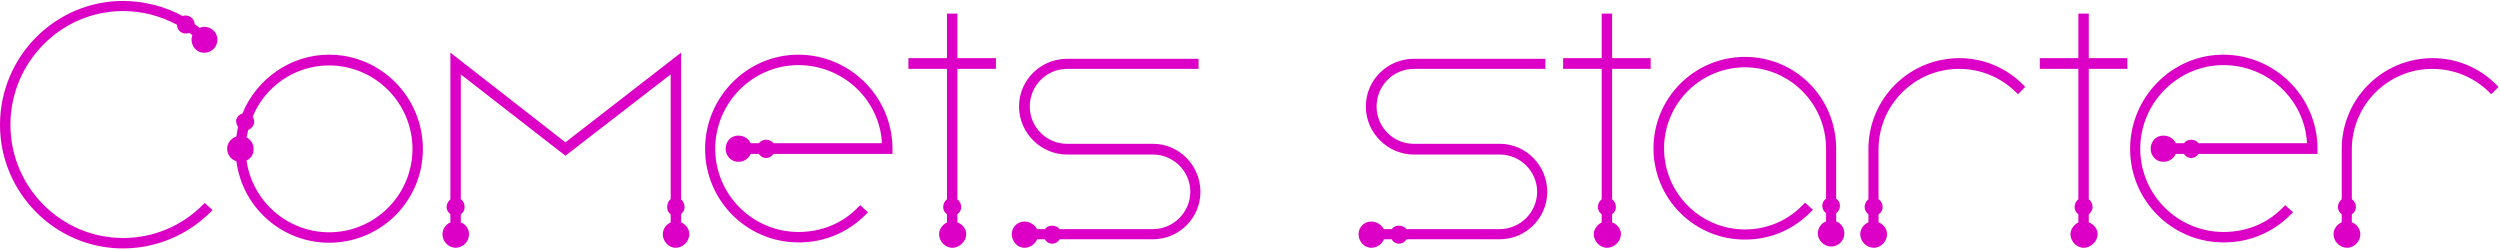
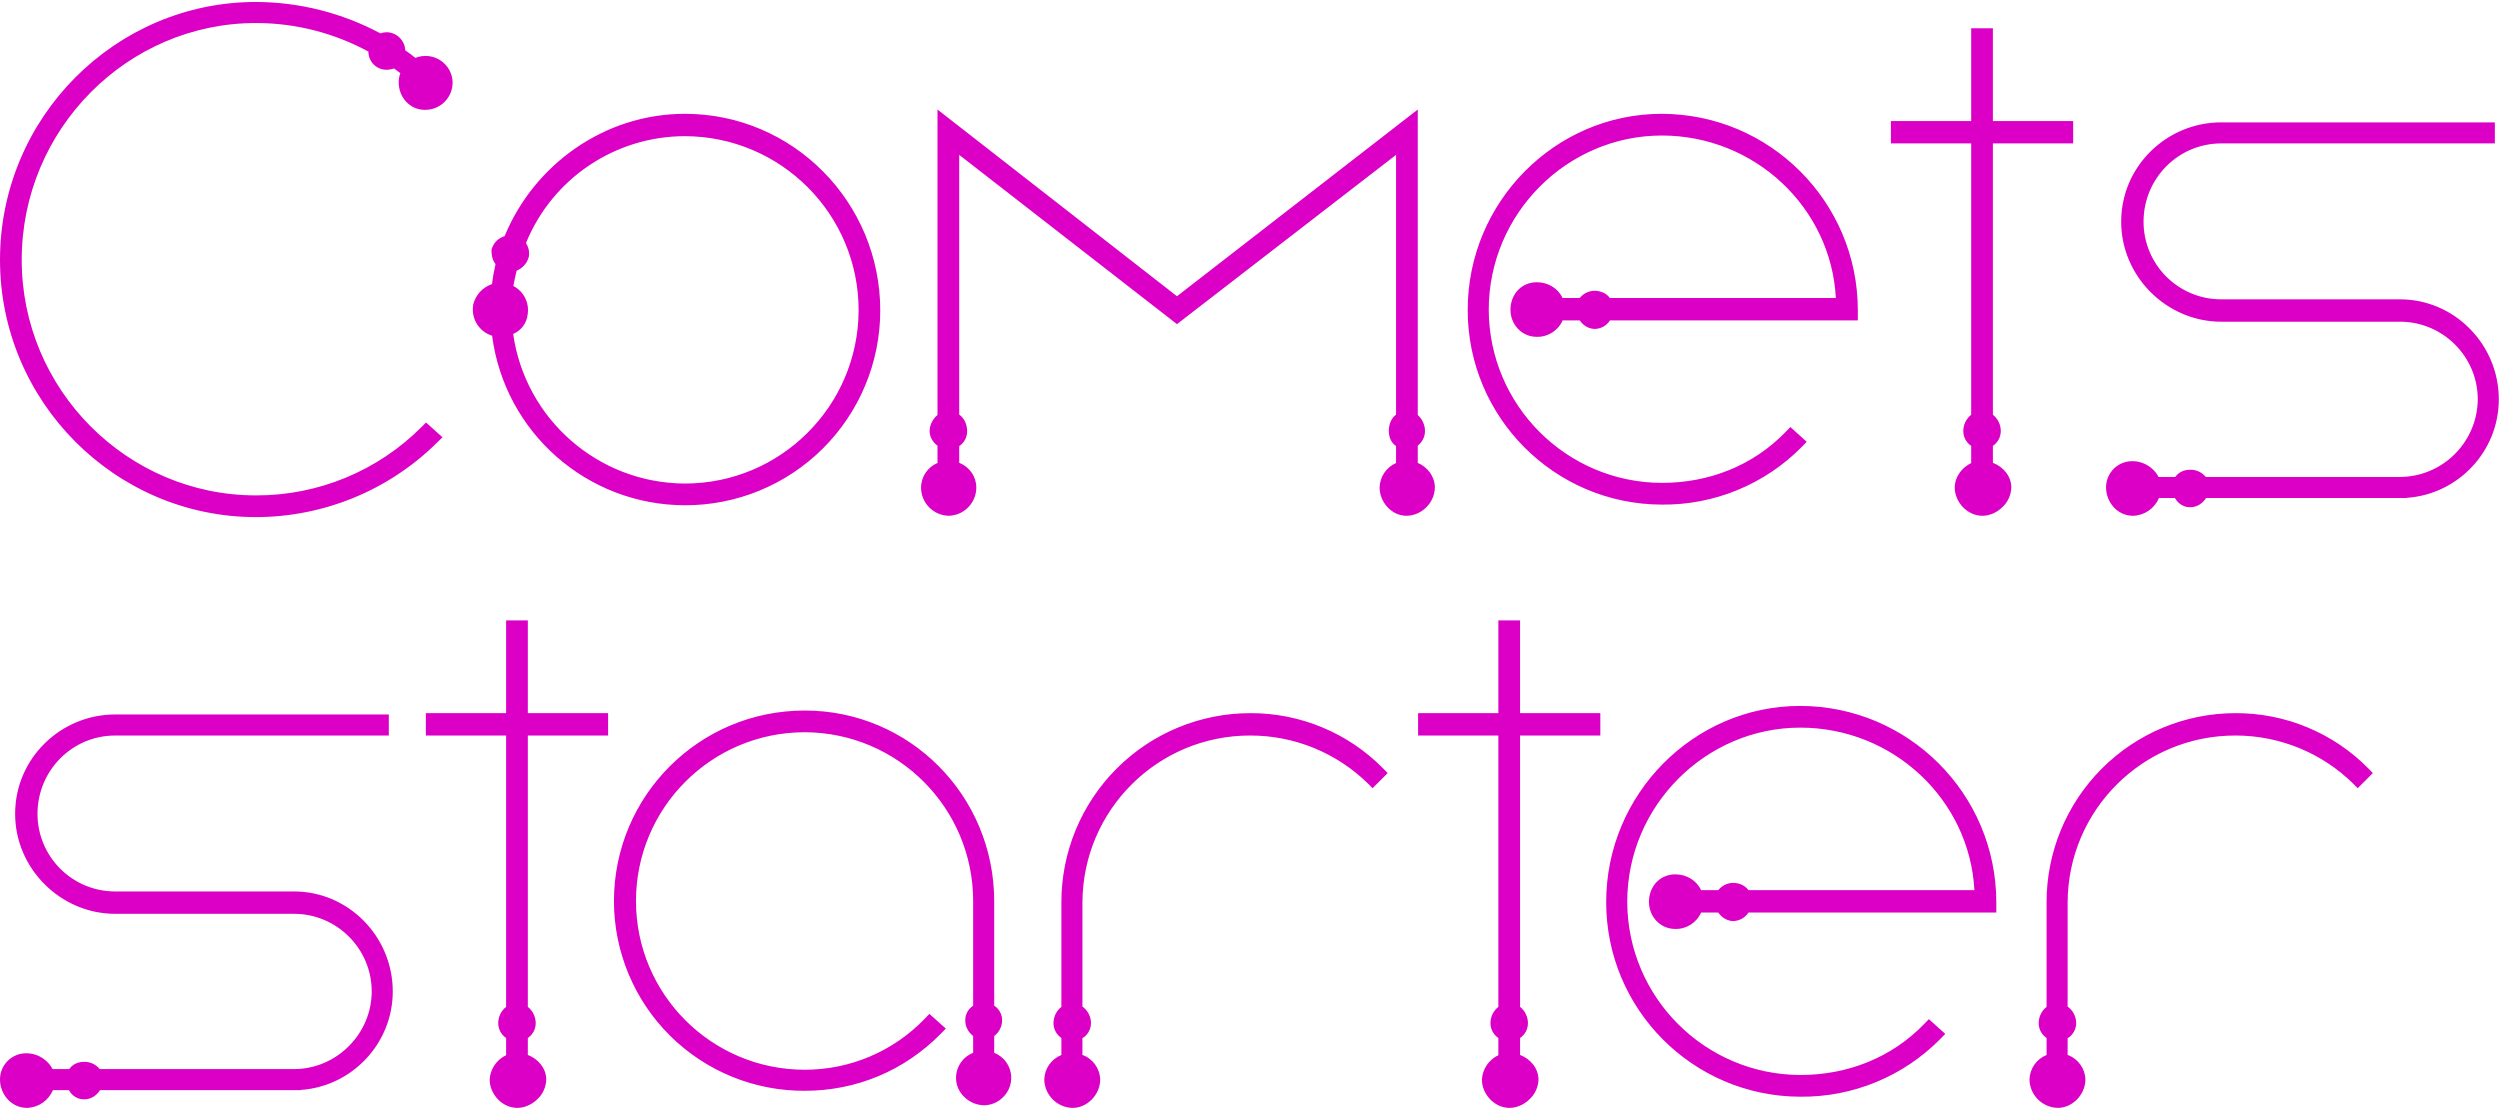
- <svg xmlns="http://www.w3.org/2000/svg" width="791" height="79" fill="none">
-   <path fill-rule="evenodd" clip-rule="evenodd" d="M364.82 72.5h-29.54a2.97 2.97 0 0 0-2.36-1.1c-.6 0-1.16.14-1.64.46-.26.18-.48.4-.65.64h-2.52a4.4 4.4 0 0 0-1.28-1.49 4.46 4.46 0 0 0-2.61-.91 3.97 3.97 0 0 0-4.1 4c0 2.15 1.65 4.3 4.1 4.3a4.4 4.4 0 0 0 3.94-2.7h2.42c.16.27.35.52.59.74.46.42 1.05.66 1.75.66 1.05 0 1.9-.6 2.4-1.4h29.5c8.25 0 15-6.75 15-15 0-8.34-6.74-15.2-15-15.2h-27.3a11.8 11.8 0 0 1-11.7-11.8c0-6.56 5.26-11.9 11.8-11.9h41.6v-3.2h-41.6c-8.24 0-15.2 6.63-15.2 15.1 0 8.36 6.95 15.2 15.2 15.2h27.2c6.45 0 11.8 5.26 11.8 11.8a11.9 11.9 0 0 1-11.8 11.8Zm109.72 0h-29.53a2.97 2.97 0 0 0-2.37-1.1c-.6 0-1.16.14-1.63.46-.27.18-.48.4-.65.64h-2.53a4.3 4.3 0 0 0-1.28-1.49 4.46 4.46 0 0 0-2.6-.91 3.97 3.97 0 0 0-4.1 4c0 2.15 1.64 4.3 4.1 4.3a4.4 4.4 0 0 0 3.94-2.7h2.42c.15.27.34.52.59.74.46.42 1.05.66 1.74.66 1.05 0 1.9-.6 2.41-1.4h29.5c8.25 0 15-6.75 15-15 0-8.34-6.74-15.2-15-15.2h-27.3a11.8 11.8 0 0 1-11.7-11.8c0-6.56 5.26-11.9 11.8-11.9h41.6v-3.2h-41.6c-8.24 0-15.2 6.63-15.2 15.1 0 8.36 6.95 15.2 15.2 15.2h27.2c6.45 0 11.8 5.26 11.8 11.8a11.9 11.9 0 0 1-11.8 11.8ZM38.9 3.5c6.08 0 11.9 1.53 17.1 4.34a2.73 2.73 0 0 0 2.8 2.76c.33 0 .71-.05 1.09-.2.26.18.52.38.78.58l.04.03.14.1c-.16.44-.25.9-.25 1.39 0 2.29 1.69 4.2 4 4.2 2.35 0 4.2-1.85 4.2-4.2a4.12 4.12 0 0 0-5.66-3.7c-.51-.42-1.03-.8-1.54-1.15a2.88 2.88 0 0 0-2.8-2.75c-.36 0-.69.06-.99.17A40.32 40.32 0 0 0 38.9.3C17.54.3 0 17.85 0 39.5c0 21.55 17.54 39.1 38.9 39.1a39.2 39.2 0 0 0 27.6-11.39l.76-.74-2.5-2.25-.67.67A35.38 35.38 0 0 1 38.9 75.3c-19.54 0-35.6-16.05-35.6-35.8 0-19.86 16.06-36 35.6-36Zm36.03 35.95c.1.23.22.48.39.7l-.03.13c-.2.97-.4 1.91-.5 2.9a4.38 4.38 0 0 0-2.86 3.1v.06a4.16 4.16 0 0 0 2.87 4.69 29.6 29.6 0 0 0 29.3 25.77 29.62 29.62 0 0 0 29.7-29.6c0-16.44-13.23-29.9-29.7-29.9-12.22 0-22.93 7.72-27.4 18.6a2.86 2.86 0 0 0-1.95 1.93l-.04.13v.14c0 .44.06.91.22 1.35Zm5.45-.4.01-.06v-.05c.12-.78-.1-1.47-.44-2a26.1 26.1 0 0 1 24.16-16.24 26.46 26.46 0 0 1 26.4 26.5 26.42 26.42 0 0 1-26.4 26.3A26.48 26.48 0 0 1 78 50.76a3.63 3.63 0 0 0 2.2-2.93 4.14 4.14 0 0 0-2.17-4.36c.14-.78.32-1.57.5-2.33a3.13 3.13 0 0 0 1.85-2.1Zm135.12-22.4-36.6 28.38-36.4-28.38v46.42c-.25.21-.48.47-.66.74-.3.46-.54 1.05-.54 1.69 0 1.03.58 1.78 1.2 2.25v2.62a4.08 4.08 0 0 0-2.5 3.73 4.3 4.3 0 0 0 4.2 4.3 4.3 4.3 0 0 0 4.2-4.3c0-1.63-1-3.12-2.6-3.75v-2.54a2.67 2.67 0 0 0 1.2-2.31c0-.9-.37-1.89-1.2-2.49V23.54l33.1 25.73 33.3-25.73v39.48c-.84.63-1.1 1.67-1.1 2.48 0 .52.1 1.07.4 1.56.18.3.42.54.7.74v2.58a4.17 4.17 0 0 0-2.5 3.72c0 2.17 1.77 4.3 4.1 4.3a4.3 4.3 0 0 0 3-1.3 4.3 4.3 0 0 0 1.3-3c0-1.64-1.08-3.1-2.6-3.74v-2.62c.62-.5 1.1-1.26 1.1-2.24 0-.91-.44-1.84-1.1-2.42V16.66Zm66.89 32.05h-37.67a2.8 2.8 0 0 1-2.33 1.3 2.7 2.7 0 0 1-1.63-.6 3.4 3.4 0 0 1-.65-.7h-2.59a4.18 4.18 0 0 1-3.93 2.5c-2.3 0-4-1.9-4-4.1 0-2.4 1.7-4.2 4-4.2 1.72 0 3.25.93 3.91 2.4h2.62a2.88 2.88 0 0 1 2.27-1.1c.85 0 1.78.35 2.31 1.1h34.35c-.72-13.76-12.34-24.7-26.46-24.7-14.35 0-26.3 11.85-26.3 26.5a26.4 26.4 0 0 0 26.3 26.3c7.15 0 13.88-2.6 18.88-7.8l.67-.69 2.48 2.24-.71.74a29.48 29.48 0 0 1-21.32 8.81 29.57 29.57 0 0 1-29.5-29.6c0-16.34 13.23-29.8 29.5-29.8a29.87 29.87 0 0 1 29.8 29.8v1.6Zm20.53-26.9h12.2v-3.4h-12.2V4.3h-3.3v14.1h-12.2v3.4h12.2v41.24a3.18 3.18 0 0 0-1.2 2.46c0 1 .5 1.79 1.2 2.28v2.61c-.57.27-1.09.67-1.5 1.15-.58.68-1 1.57-1 2.56 0 2.21 1.91 4.3 4.2 4.3 1.16 0 2.25-.54 3.03-1.3a4.25 4.25 0 0 0 1.37-3c0-1.7-1.2-3.14-2.8-3.75v-2.57c.7-.5 1.2-1.27 1.2-2.28 0-.93-.45-1.88-1.2-2.46V21.8Zm207.15 0h12.2v-3.4h-12.2V4.3h-3.3v14.1h-12.2v3.4h12.2v41.24a3.18 3.18 0 0 0-1.2 2.46c0 1 .5 1.79 1.2 2.28v2.61c-.57.27-1.09.67-1.5 1.15-.58.68-1 1.57-1 2.56 0 2.21 1.9 4.3 4.2 4.3 1.16 0 2.24-.54 3.03-1.3a4.25 4.25 0 0 0 1.37-3c0-1.7-1.2-3.14-2.8-3.75v-2.57c.7-.5 1.2-1.27 1.2-2.28 0-.93-.45-1.88-1.2-2.46V21.8Zm67.7 25.2v15.87a2.61 2.61 0 0 0-1.2 2.23c0 .97.47 1.83 1.2 2.37v2.56a4.09 4.09 0 0 0-2.6 3.87c0 2.2 1.98 4.1 4.3 4.1a4.1 4.1 0 0 0 2.85-1.24 4.09 4.09 0 0 0-1.36-6.73v-2.56c.72-.54 1.2-1.4 1.2-2.37 0-.97-.47-1.77-1.2-2.23V47c0-16.05-12.84-29-28.8-29-16.05 0-29 12.95-29 29a28.85 28.85 0 0 0 29 28.8c7.77 0 15.13-3 20.72-8.7l.73-.74-2.5-2.25-.67.7c-4.8 5-11.35 7.79-18.28 7.79a25.65 25.65 0 0 1 0-51.3 25.67 25.67 0 0 1 25.6 25.7Zm13.4.2v15.84a3.18 3.18 0 0 0-1.2 2.46c0 1 .51 1.79 1.2 2.28v2.58a4.13 4.13 0 0 0-2.6 3.74 4.4 4.4 0 0 0 4.3 4.3c2.3 0 4.2-2.09 4.2-4.3a4.1 4.1 0 0 0-2.7-3.75v-2.54a2.68 2.68 0 0 0 1.3-2.31c0-.96-.47-1.92-1.3-2.5V47.2a25.46 25.46 0 0 1 25.5-25.4 25.5 25.5 0 0 1 17.9 7.3l.7.71 2.3-2.3-.67-.7a28.2 28.2 0 0 0-20.23-8.41 28.72 28.72 0 0 0-28.7 28.8Zm69.72-25.4h12.2v-3.4h-12.2V4.3h-3.3v14.1h-12.2v3.4h12.2v41.24a3.18 3.18 0 0 0-1.2 2.46c0 1 .5 1.79 1.2 2.28v2.61c-.57.27-1.09.67-1.5 1.15-.58.68-1 1.57-1 2.56 0 2.21 1.91 4.3 4.2 4.3 1.16 0 2.24-.54 3.03-1.3a4.25 4.25 0 0 0 1.37-3c0-1.7-1.2-3.14-2.8-3.75v-2.57c.7-.5 1.2-1.27 1.2-2.28 0-.93-.45-1.88-1.2-2.46V21.8Zm72.4 26.9H695.6a2.8 2.8 0 0 1-2.33 1.3c-.63 0-1.2-.27-1.62-.6-.25-.2-.47-.44-.65-.7h-2.6a4.19 4.19 0 0 1-3.93 2.5c-2.29 0-4-1.9-4-4.1 0-2.4 1.71-4.2 4-4.2 1.73 0 3.26.93 3.92 2.4h2.62a2.88 2.88 0 0 1 2.26-1.1c.86 0 1.79.35 2.32 1.1h34.35c-.72-13.76-12.34-24.7-26.47-24.7-14.34 0-26.3 11.85-26.3 26.5a26.4 26.4 0 0 0 26.3 26.3c7.16 0 13.89-2.6 18.88-7.8l.67-.69 2.5 2.24-.73.74a29.48 29.48 0 0 1-21.32 8.81 29.57 29.57 0 0 1-29.5-29.6c0-16.34 13.24-29.8 29.5-29.8a29.87 29.87 0 0 1 29.8 29.8v1.6Zm7.63-1.5v15.84a3.18 3.18 0 0 0-1.2 2.46c0 1 .5 1.79 1.2 2.28v2.58a4.13 4.13 0 0 0-2.6 3.74 4.4 4.4 0 0 0 4.3 4.3c2.3 0 4.2-2.09 4.2-4.3a4.1 4.1 0 0 0-2.7-3.75v-2.54a2.68 2.68 0 0 0 1.3-2.31 3.1 3.1 0 0 0-1.3-2.5V47.2a25.46 25.46 0 0 1 25.5-25.4 25.5 25.5 0 0 1 17.9 7.3l.7.71 2.3-2.3-.68-.7a28.2 28.2 0 0 0-20.22-8.41 28.72 28.72 0 0 0-28.7 28.8Z" fill="#DC00C6" />
+ <svg xmlns="http://www.w3.org/2000/svg" width="380" height="169" fill="none">
+   <path fill="#DC00C6" fill-rule="evenodd" d="M38.9 3.5c6.08 0 11.9 1.53 17.1 4.34a2.73 2.73 0 0 0 2.8 2.76c.33 0 .71-.05 1.09-.2a218.34 218.34 0 0 0 .96.72c-.16.43-.25.9-.25 1.38 0 2.29 1.69 4.2 4 4.2 2.35 0 4.2-1.85 4.2-4.2a4.12 4.12 0 0 0-5.66-3.7c-.51-.42-1.03-.8-1.54-1.15a2.88 2.88 0 0 0-2.8-2.75c-.36 0-.69.06-.99.17A40.32 40.32 0 0 0 38.9.3C17.54.3 0 17.85 0 39.5c0 21.55 17.54 39.1 38.9 39.1a39.2 39.2 0 0 0 27.6-11.39l.76-.74-2.5-2.25-.67.67A35.38 35.38 0 0 1 38.9 75.3c-19.54 0-35.6-16.05-35.6-35.8 0-19.86 16.06-36 35.6-36Zm37.5 36.3-.13.69.14-.69Zm-1.47-.35c.1.23.22.48.39.7l-.03.13c-.2.97-.4 1.91-.5 2.9a4.38 4.38 0 0 0-2.86 3.1v.06a4.16 4.16 0 0 0 2.87 4.69 29.6 29.6 0 0 0 29.3 25.77 29.62 29.62 0 0 0 29.7-29.6c0-16.44-13.23-29.9-29.7-29.9-12.22 0-22.93 7.72-27.4 18.6a2.86 2.86 0 0 0-1.95 1.93l-.04.13v.14c0 .44.06.91.22 1.35Zm5.45-.4.01-.06v-.05c.12-.78-.1-1.47-.44-2a26.1 26.1 0 0 1 24.16-16.24 26.46 26.46 0 0 1 26.4 26.5 26.42 26.42 0 0 1-26.4 26.3A26.48 26.48 0 0 1 78 50.76a3.63 3.63 0 0 0 2.2-2.93 4.14 4.14 0 0 0-2.17-4.36c.14-.79.32-1.57.5-2.33a3.13 3.13 0 0 0 1.85-2.1Zm135.12-22.4-36.6 28.38-36.4-28.38v46.42c-.25.21-.48.47-.66.74-.3.46-.54 1.05-.54 1.69 0 1.03.58 1.78 1.2 2.25v2.62a4.08 4.08 0 0 0-2.5 3.73 4.3 4.3 0 0 0 4.2 4.3 4.3 4.3 0 0 0 4.2-4.3c0-1.63-1-3.12-2.6-3.75v-2.54a2.67 2.67 0 0 0 1.2-2.31c0-.9-.37-1.89-1.2-2.49V23.54l33.1 25.73 33.3-25.73v39.48c-.84.63-1.1 1.67-1.1 2.48 0 .52.1 1.07.4 1.56.18.3.42.54.7.74v2.58a4.17 4.17 0 0 0-2.5 3.72c0 2.17 1.77 4.3 4.1 4.3a4.3 4.3 0 0 0 3-1.3 4.3 4.3 0 0 0 1.3-3c0-1.64-1.08-3.1-2.6-3.74v-2.62c.62-.5 1.1-1.26 1.1-2.24 0-.91-.44-1.84-1.1-2.42V16.66Zm66.89 32.05h-37.67a2.8 2.8 0 0 1-2.33 1.3 2.7 2.7 0 0 1-1.63-.6 3.4 3.4 0 0 1-.65-.7h-2.59a4.18 4.18 0 0 1-3.93 2.5c-2.3 0-4-1.9-4-4.1 0-2.4 1.7-4.2 4-4.2 1.72 0 3.25.93 3.91 2.4h2.62a2.88 2.88 0 0 1 2.27-1.1c.85 0 1.78.35 2.31 1.1h34.35c-.72-13.76-12.34-24.7-26.46-24.7-14.35 0-26.3 11.85-26.3 26.5a26.4 26.4 0 0 0 26.3 26.3c7.15 0 13.88-2.6 18.88-7.8l.67-.69 2.48 2.24-.71.74a29.48 29.48 0 0 1-21.32 8.81 29.57 29.57 0 0 1-29.5-29.6c0-16.34 13.23-29.8 29.5-29.8a29.87 29.87 0 0 1 29.8 29.8v1.6Zm20.53-26.9h12.2v-3.4h-12.2V4.3h-3.3v14.1h-12.2v3.4h12.2v41.24a3.18 3.18 0 0 0-1.2 2.46c0 1 .5 1.79 1.2 2.28v2.61c-.57.27-1.09.67-1.5 1.15-.58.68-1 1.57-1 2.56 0 2.21 1.91 4.3 4.2 4.3 1.16 0 2.25-.54 3.03-1.3a4.25 4.25 0 0 0 1.37-3c0-1.7-1.2-3.14-2.8-3.75v-2.57c.7-.5 1.2-1.27 1.2-2.28 0-.93-.45-1.88-1.2-2.46V21.8Zm34.7 0h41.6v-3.2h-41.6c-8.24 0-15.2 6.63-15.2 15.1 0 8.36 6.95 15.2 15.2 15.2h27.2c6.45 0 11.8 5.26 11.8 11.8a11.9 11.9 0 0 1-11.8 11.8h-29.54a2.97 2.97 0 0 0-2.36-1.1c-.6 0-1.16.14-1.64.46-.26.18-.48.4-.65.64h-2.52a4.4 4.4 0 0 0-1.28-1.49 4.46 4.46 0 0 0-2.61-.91 3.97 3.97 0 0 0-4.1 4c0 2.15 1.65 4.3 4.1 4.3a4.4 4.4 0 0 0 3.94-2.7h2.42c.16.27.35.52.59.74.46.42 1.05.66 1.75.66 1.05 0 1.9-.6 2.4-1.4h30.5v-.03c7.79-.52 14-7.05 14-14.97 0-8.34-6.74-15.2-15-15.2h-27.3a11.8 11.8 0 0 1-11.7-11.8c0-6.56 5.26-11.9 11.8-11.9Zm-320.12 90h41.6v-3.2H17.5c-8.23 0-15.2 6.63-15.2 15.1 0 8.36 6.95 15.2 15.2 15.2h27.2c6.45 0 11.8 5.26 11.8 11.8 0 6.45-5.35 11.8-11.8 11.8H15.16a2.97 2.97 0 0 0-2.36-1.1c-.6 0-1.16.14-1.64.46-.26.18-.47.4-.64.64H7.99a4.3 4.3 0 0 0-1.28-1.49 4.46 4.46 0 0 0-2.61-.91 3.97 3.97 0 0 0-4.1 4c0 2.15 1.65 4.3 4.1 4.3a4.4 4.4 0 0 0 3.94-2.7h2.43c.15.27.34.52.58.74.46.42 1.05.66 1.75.66 1.05 0 1.9-.6 2.41-1.4H45.7v-.03c7.79-.52 14-7.05 14-14.97 0-8.34-6.73-15.2-15-15.2H17.4a11.8 11.8 0 0 1-11.7-11.8c0-6.56 5.26-11.9 11.8-11.9Zm62.73 0h12.2v-3.4h-12.2V94.3h-3.3v14.1h-12.2v3.4h12.2v41.24a3.18 3.18 0 0 0-1.2 2.46c0 1 .5 1.79 1.2 2.28v2.61a4.36 4.36 0 0 0-2.5 3.71c0 2.21 1.9 4.3 4.2 4.3 1.15 0 2.24-.54 3.03-1.3a4.25 4.25 0 0 0 1.37-3c0-1.7-1.21-3.14-2.8-3.75v-2.57c.7-.5 1.2-1.27 1.2-2.28a3.2 3.2 0 0 0-1.2-2.46V111.8Zm67.69 25.2v15.87a2.61 2.61 0 0 0-1.2 2.23c0 .97.48 1.83 1.2 2.37v2.56a4.09 4.09 0 0 0-2.6 3.87c0 2.2 1.99 4.1 4.3 4.1a4.1 4.1 0 0 0 2.86-1.24 4.09 4.09 0 0 0-1.36-6.73v-2.56c.72-.54 1.2-1.4 1.2-2.37a2.6 2.6 0 0 0-1.2-2.23V137c0-16.05-12.84-29-28.8-29-16.05 0-29 12.95-29 29a28.85 28.85 0 0 0 29 28.8c7.77 0 15.12-3 20.71-8.7l.74-.75-2.5-2.24-.67.7a25.25 25.25 0 0 1-18.28 7.79 25.65 25.65 0 0 1 0-51.3 25.67 25.67 0 0 1 25.6 25.7Zm13.41.2v15.84a3.18 3.18 0 0 0-1.2 2.46c0 1 .5 1.79 1.2 2.28v2.58a4.13 4.13 0 0 0-2.6 3.74 4.4 4.4 0 0 0 4.3 4.3c2.3 0 4.2-2.09 4.2-4.3a4.1 4.1 0 0 0-2.7-3.75v-2.54a2.68 2.68 0 0 0 1.3-2.31 3.1 3.1 0 0 0-1.3-2.5v-15.8a25.46 25.46 0 0 1 25.5-25.4 25.5 25.5 0 0 1 17.9 7.3l.7.71 2.3-2.3-.68-.7a28.21 28.21 0 0 0-20.22-8.41 28.72 28.72 0 0 0-28.7 28.8Zm69.72-25.4h12.2v-3.4h-12.2V94.3h-3.3v14.1h-12.2v3.4h12.2v41.24a3.18 3.18 0 0 0-1.2 2.46c0 1 .5 1.79 1.2 2.28v2.61a4.36 4.36 0 0 0-2.5 3.71c0 2.21 1.9 4.3 4.2 4.3 1.15 0 2.24-.54 3.03-1.3a4.25 4.25 0 0 0 1.37-3c0-1.7-1.21-3.14-2.8-3.75v-2.57c.7-.5 1.2-1.27 1.2-2.28a3.2 3.2 0 0 0-1.2-2.46V111.8Zm71.39 24.9v.4-.4Zm1 2h-37.67a2.8 2.8 0 0 1-2.33 1.3c-.63 0-1.2-.27-1.62-.6-.25-.2-.47-.44-.66-.7h-2.59a4.19 4.19 0 0 1-3.93 2.5c-2.3 0-4-1.9-4-4.1 0-2.4 1.7-4.2 4-4.2 1.72 0 3.25.93 3.92 2.4h2.62a2.88 2.88 0 0 1 2.26-1.1c.86 0 1.78.34 2.32 1.1h34.35c-.73-13.76-12.35-24.7-26.47-24.7-14.34 0-26.3 11.85-26.3 26.5a26.4 26.4 0 0 0 26.3 26.3c7.15 0 13.88-2.6 18.88-7.8l.67-.69 2.49 2.24-.72.74a29.48 29.48 0 0 1-21.32 8.81 29.57 29.57 0 0 1-29.5-29.6c0-16.34 13.24-29.8 29.5-29.8a29.87 29.87 0 0 1 29.8 29.8v1.6Zm7.64-1.5v15.84a3.18 3.18 0 0 0-1.2 2.46c0 1 .5 1.79 1.2 2.28v2.58a4.13 4.13 0 0 0-2.6 3.74 4.4 4.4 0 0 0 4.3 4.3c2.29 0 4.2-2.09 4.2-4.3a4.1 4.1 0 0 0-2.7-3.75v-2.54a2.68 2.68 0 0 0 1.3-2.31 3.1 3.1 0 0 0-1.3-2.5v-15.8a25.46 25.46 0 0 1 25.5-25.4 25.5 25.5 0 0 1 17.89 7.3l.7.71 2.3-2.3-.67-.7a28.21 28.21 0 0 0-20.22-8.41 28.72 28.72 0 0 0-28.7 28.8Z" clip-rule="evenodd" />
</svg>
